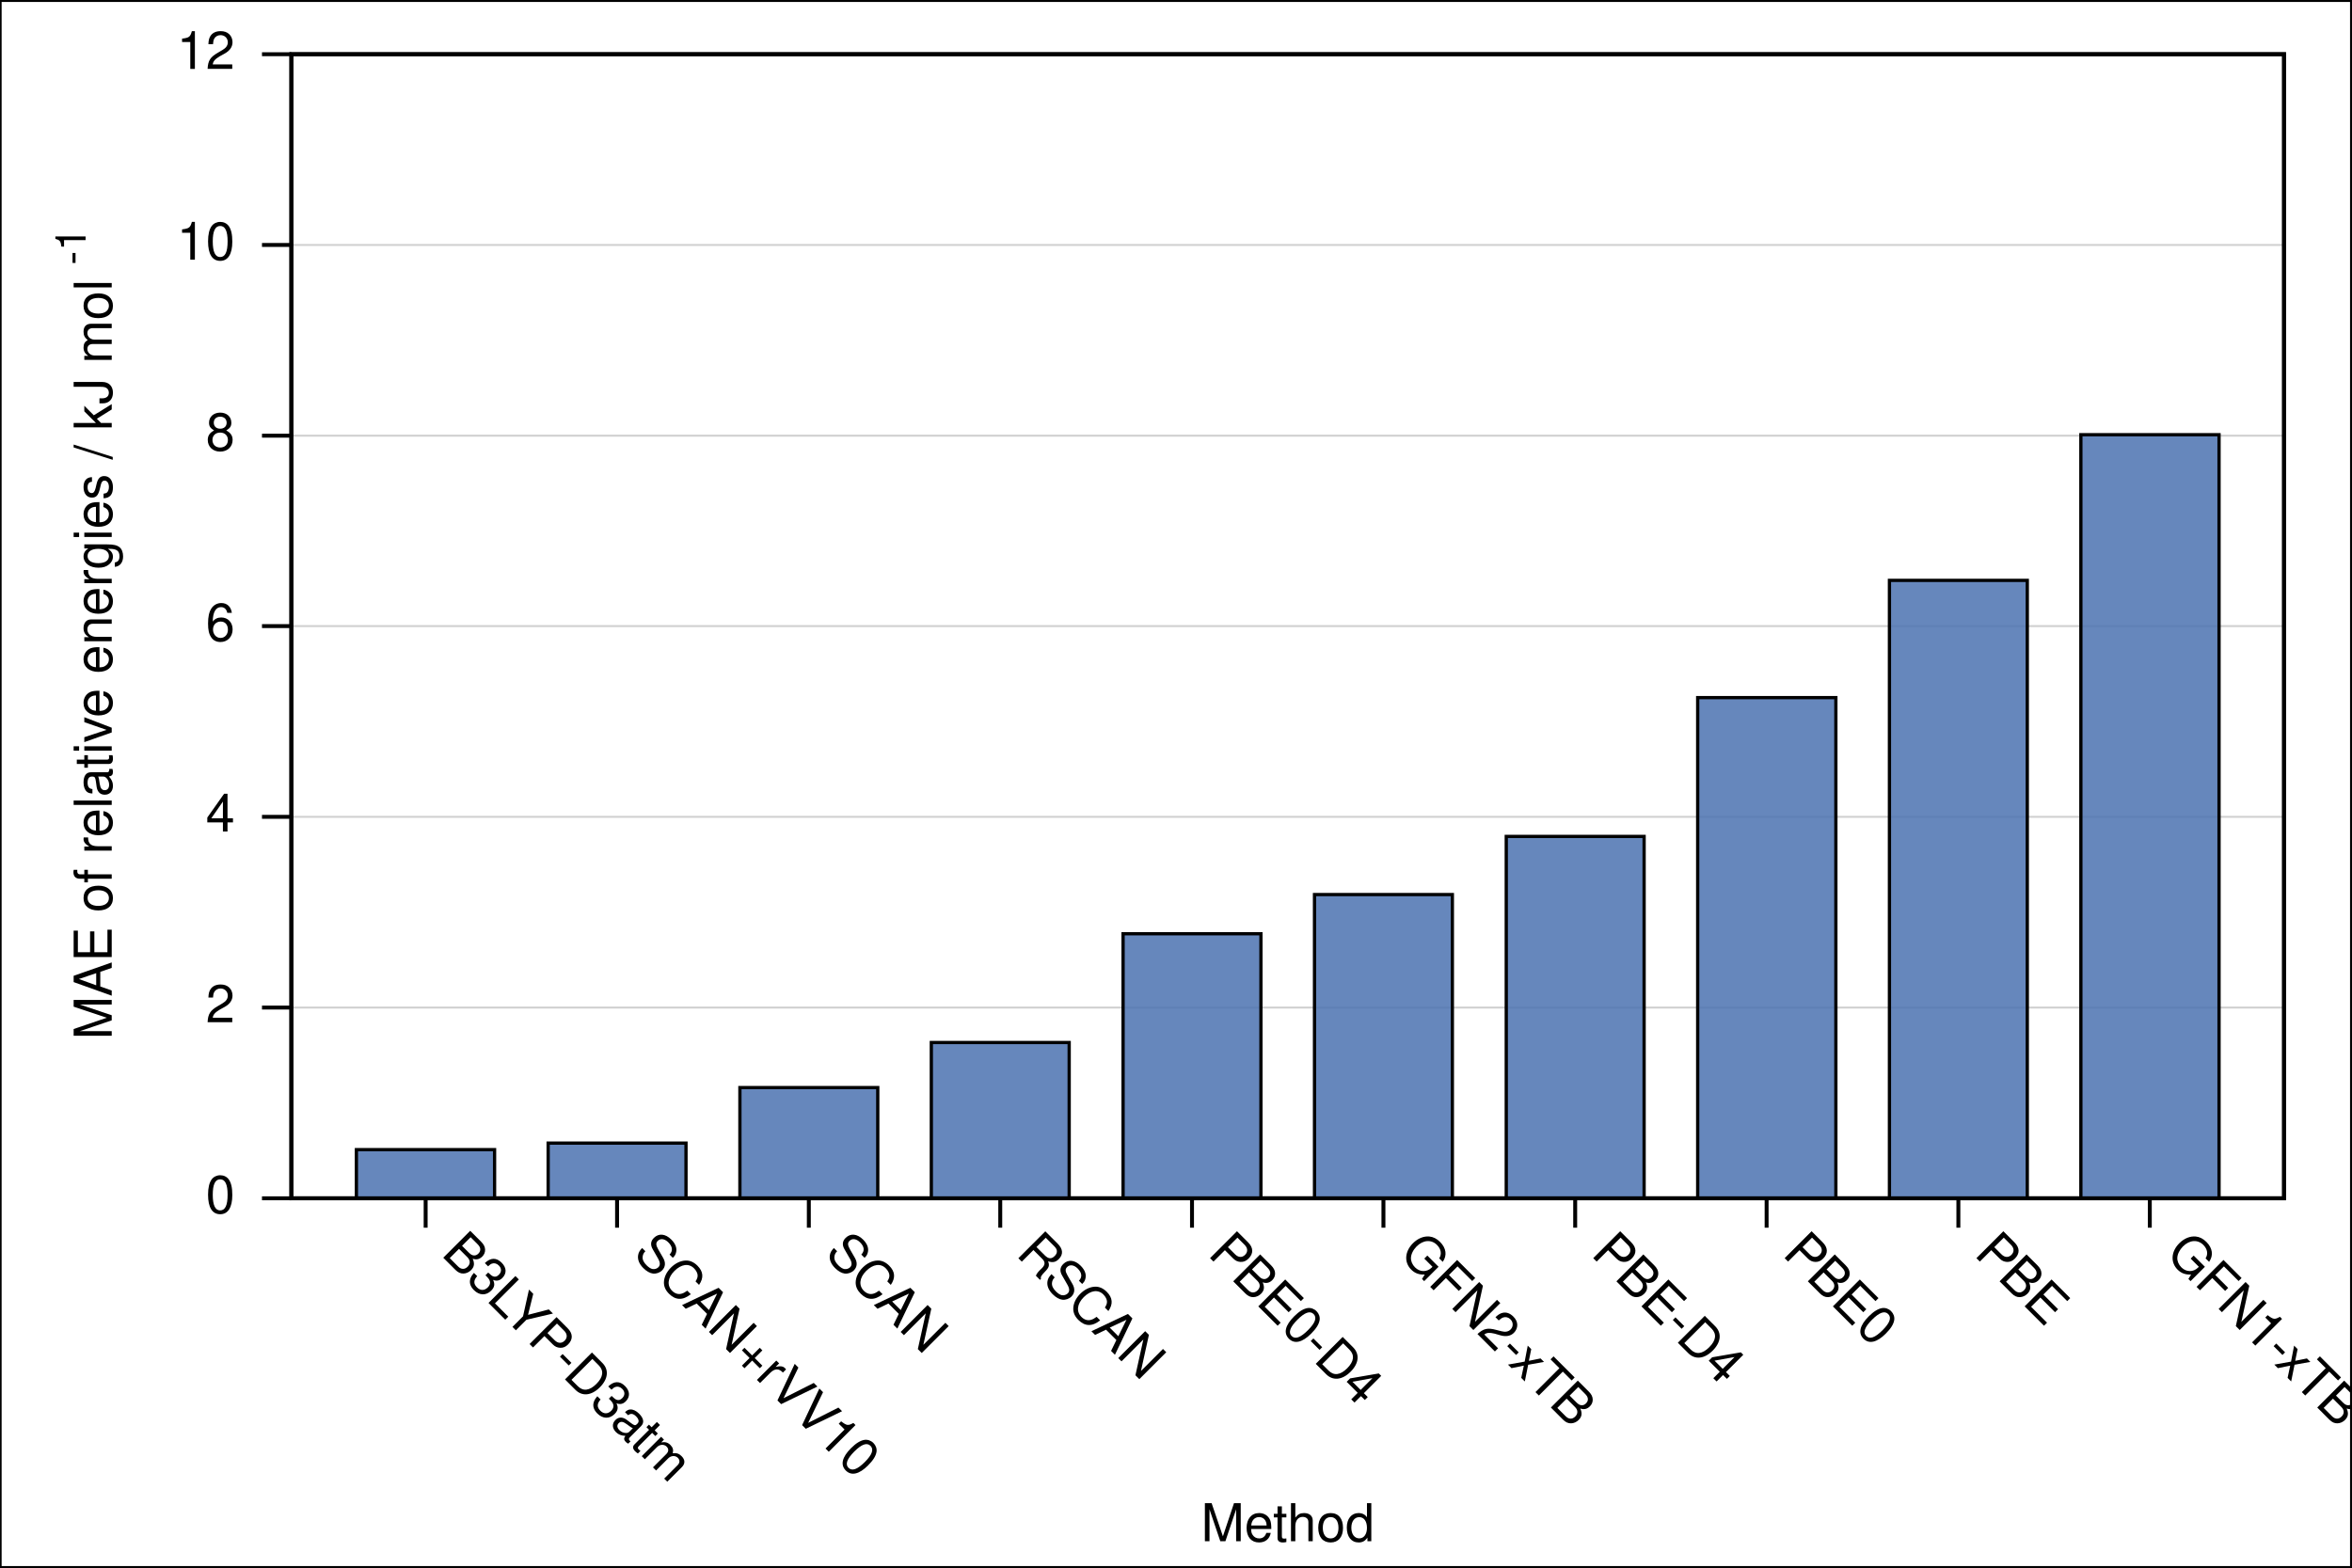
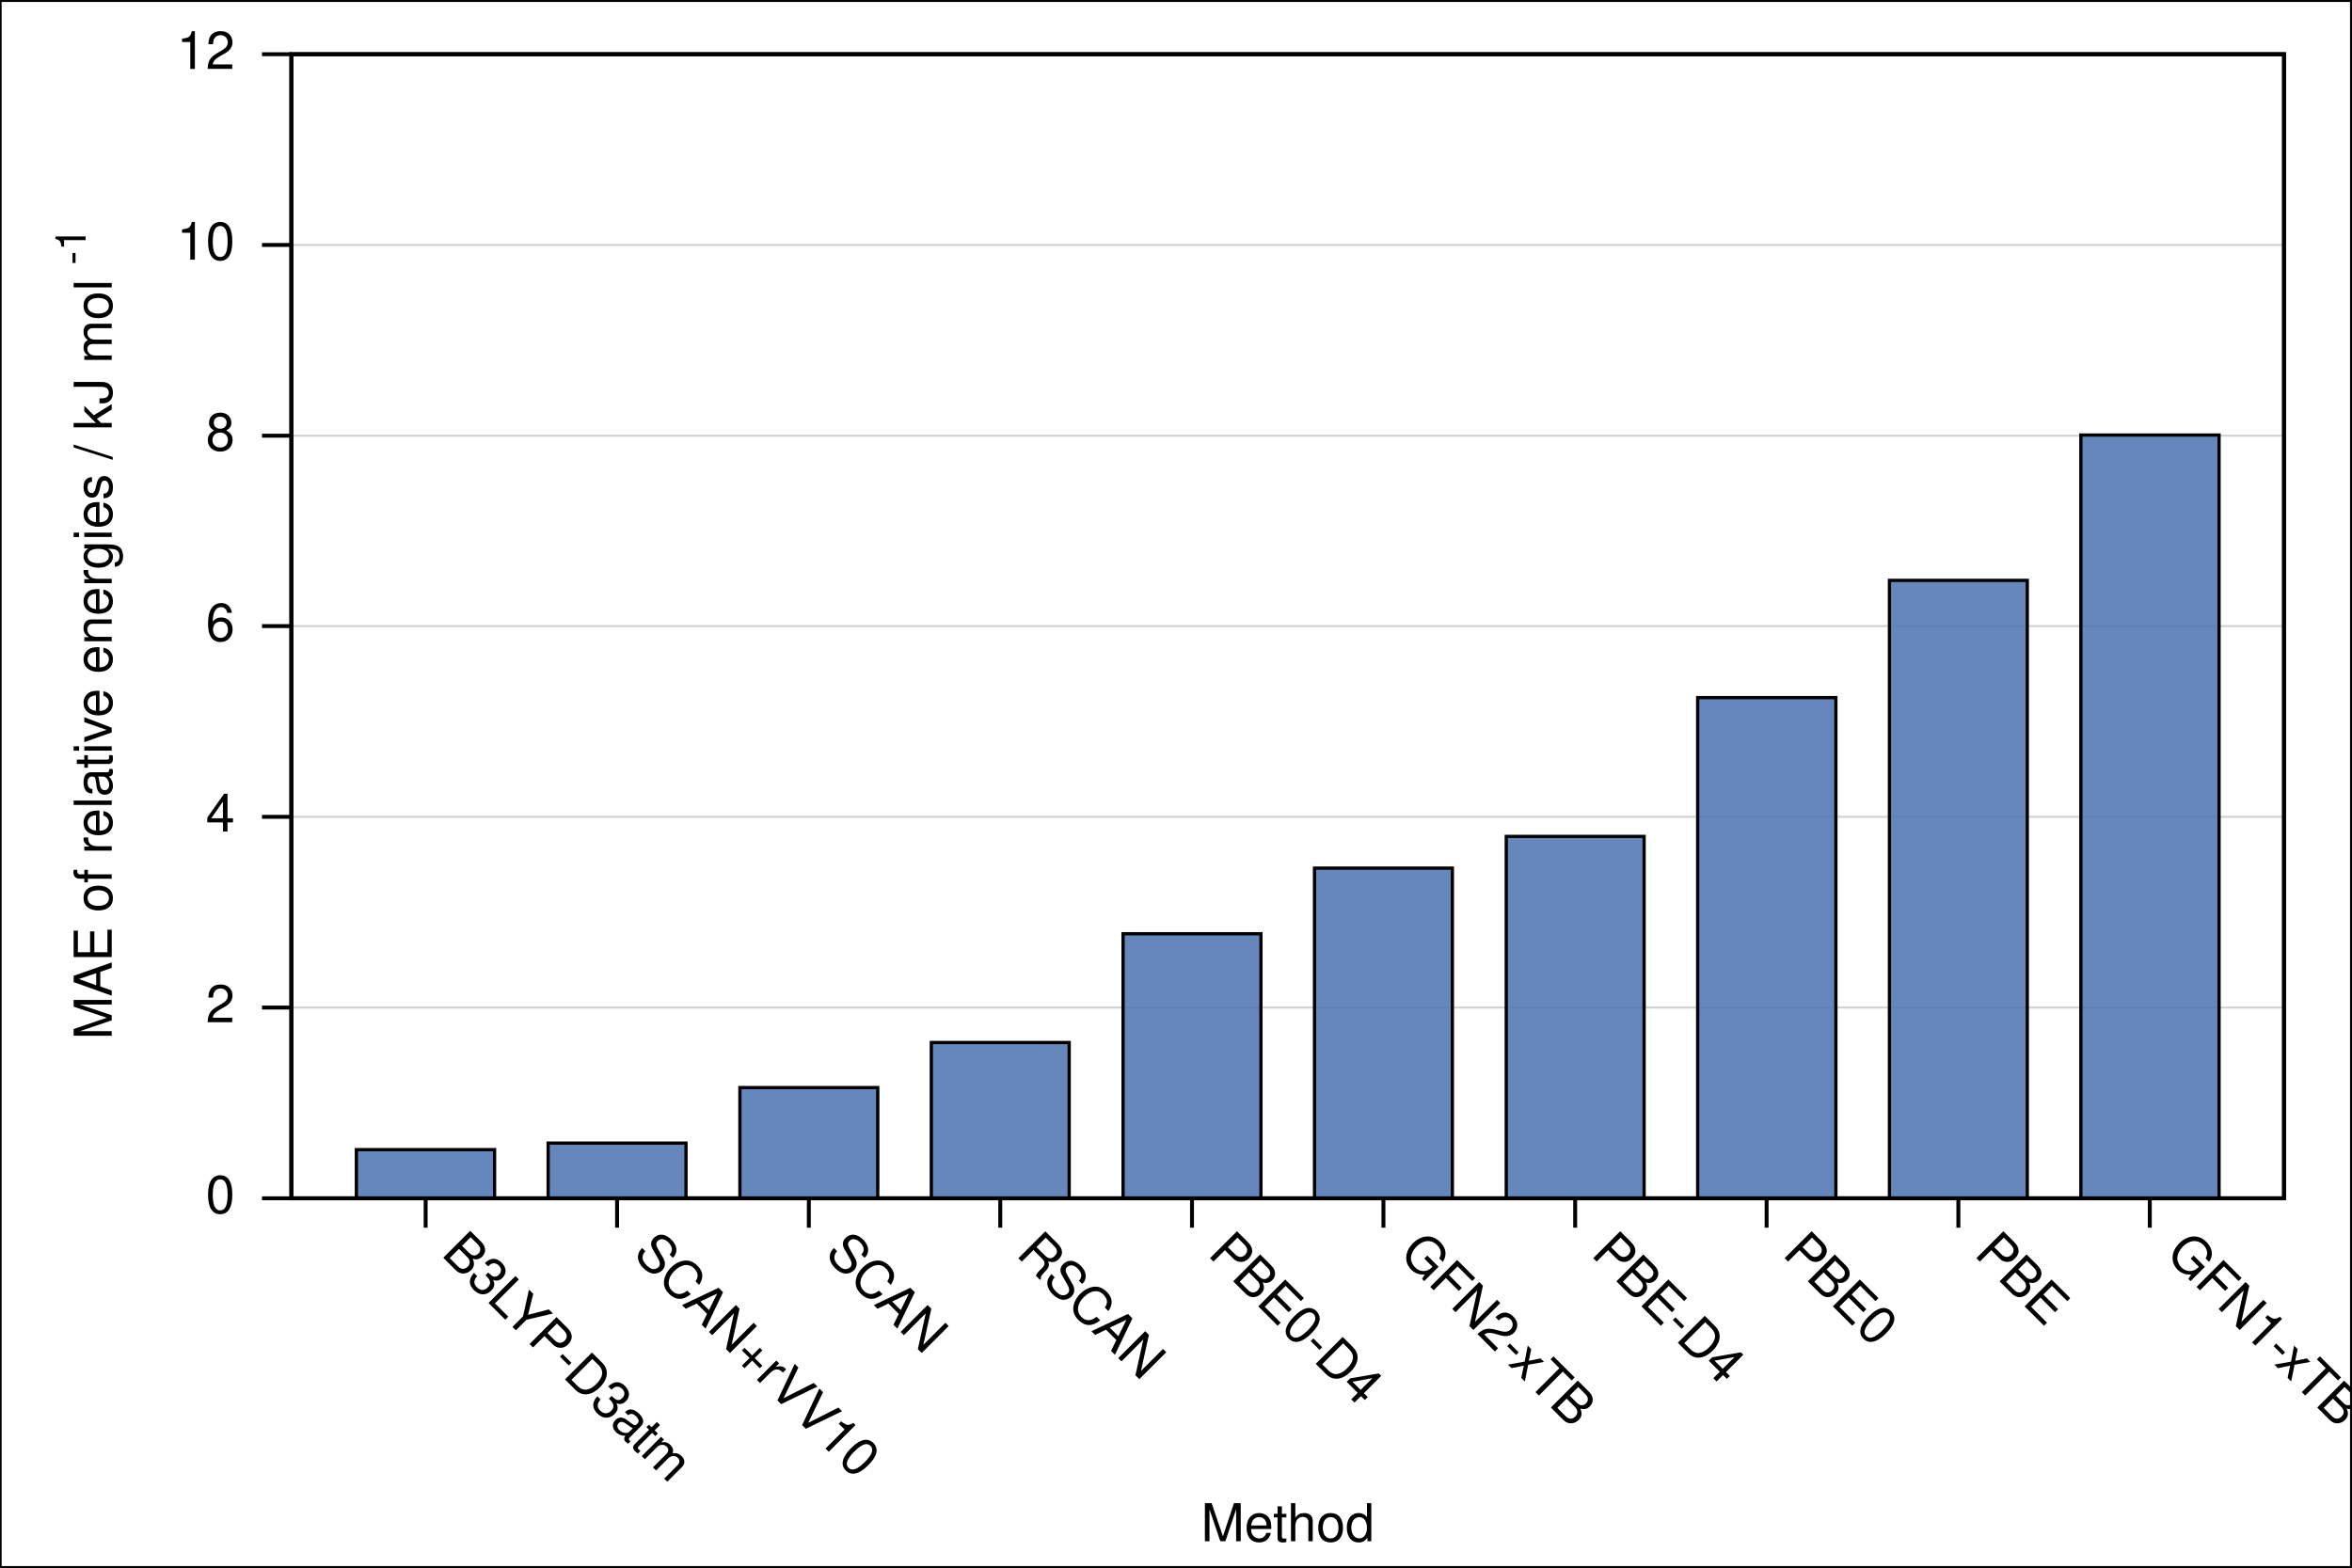
<svg xmlns="http://www.w3.org/2000/svg" xmlns:xlink="http://www.w3.org/1999/xlink" width="720" height="480" viewBox="0 0 720 480">
  <defs>
    <circle id="gpDot" r="0.5" stroke-width="0.5" />
    <path id="gpPt0" stroke-width="0.222" stroke="currentColor" d="M-1,0 h2 M0,-1 v2" />
    <path id="gpPt1" stroke-width="0.222" stroke="currentColor" d="M-1,-1 L1,1 M1,-1 L-1,1" />
    <path id="gpPt2" stroke-width="0.222" stroke="currentColor" d="M-1,0 L1,0 M0,-1 L0,1 M-1,-1 L1,1 M-1,1 L1,-1" />
    <rect id="gpPt3" stroke-width="0.222" stroke="currentColor" x="-1" y="-1" width="2" height="2" />
    <rect id="gpPt4" stroke-width="0.222" stroke="currentColor" fill="currentColor" x="-1" y="-1" width="2" height="2" />
    <circle id="gpPt5" stroke-width="0.222" stroke="currentColor" cx="0" cy="0" r="1" />
    <use xlink:href="#gpPt5" id="gpPt6" fill="currentColor" stroke="none" />
    <path id="gpPt7" stroke-width="0.222" stroke="currentColor" d="M0,-1.33 L-1.33,0.67 L1.33,0.67 z" />
    <use xlink:href="#gpPt7" id="gpPt8" fill="currentColor" stroke="none" />
    <use xlink:href="#gpPt7" id="gpPt9" stroke="currentColor" transform="rotate(180)" />
    <use xlink:href="#gpPt9" id="gpPt10" fill="currentColor" stroke="none" />
    <use xlink:href="#gpPt3" id="gpPt11" stroke="currentColor" transform="rotate(45)" />
    <use xlink:href="#gpPt11" id="gpPt12" fill="currentColor" stroke="none" />
  </defs>
  <g style="fill:none; color:white; stroke:currentColor; stroke-width:1.00; stroke-linecap:butt; stroke-linejoin:miter">
</g>
  <g style="fill:none; color:black; stroke:currentColor; stroke-width:1.00; stroke-linecap:butt; stroke-linejoin:miter">
    <g style="stroke:none; shape-rendering:crispEdges">
      <polygon fill="rgb(255, 255, 255)" points="0.0,480.0 0.0,0.1 719.9,0.1 719.9,480.0 " />
    </g>
    <path d="M0.0,480.0 L0.0,0.1 L719.9,0.1 L719.9,480.0 L0.0,480.0 " />
  </g>
  <g style="fill:none; color:black; stroke:currentColor; stroke-width:1.20; stroke-linecap:butt; stroke-linejoin:miter">
</g>
  <g style="fill:none; color:black; stroke:currentColor; stroke-width:0.60; stroke-linecap:butt; stroke-linejoin:miter">
</g>
  <g style="fill:none; color:gray; stroke:currentColor; stroke-width:0.60; stroke-linecap:butt; stroke-linejoin:miter">
    <path stroke="rgb(208, 208, 208)" d="M89.2,366.9 L699.2,366.9 " />
  </g>
  <g style="fill:none; color:gray; stroke:rgb(208, 208, 208); stroke-width:1.20; stroke-linecap:butt; stroke-linejoin:miter">
</g>
  <g style="fill:none; color:black; stroke:currentColor; stroke-width:1.20; stroke-linecap:butt; stroke-linejoin:miter">
    <path d="M89.2,366.9 L80.2,366.9 " />
    <g transform="translate(71.9,371.4)" style="stroke:none; fill:black; font-family:Helvetica; font-size:12.00pt; text-anchor:end">
      <text>
        <tspan> 0</tspan>
      </text>
    </g>
  </g>
  <g style="fill:none; color:black; stroke:currentColor; stroke-width:0.60; stroke-linecap:butt; stroke-linejoin:miter">
</g>
  <g style="fill:none; color:gray; stroke:currentColor; stroke-width:0.60; stroke-linecap:butt; stroke-linejoin:miter">
    <path stroke="rgb(208, 208, 208)" d="M89.2,308.5 L699.2,308.5 " />
  </g>
  <g style="fill:none; color:gray; stroke:rgb(208, 208, 208); stroke-width:1.20; stroke-linecap:butt; stroke-linejoin:miter">
</g>
  <g style="fill:none; color:black; stroke:currentColor; stroke-width:1.20; stroke-linecap:butt; stroke-linejoin:miter">
    <path d="M89.2,308.5 L80.2,308.5 " />
    <g transform="translate(71.9,313.0)" style="stroke:none; fill:black; font-family:Helvetica; font-size:12.00pt; text-anchor:end">
      <text>
        <tspan> 2</tspan>
      </text>
    </g>
  </g>
  <g style="fill:none; color:black; stroke:currentColor; stroke-width:0.60; stroke-linecap:butt; stroke-linejoin:miter">
</g>
  <g style="fill:none; color:gray; stroke:currentColor; stroke-width:0.60; stroke-linecap:butt; stroke-linejoin:miter">
    <path stroke="rgb(208, 208, 208)" d="M89.2,250.1 L699.2,250.1 " />
  </g>
  <g style="fill:none; color:gray; stroke:rgb(208, 208, 208); stroke-width:1.20; stroke-linecap:butt; stroke-linejoin:miter">
</g>
  <g style="fill:none; color:black; stroke:currentColor; stroke-width:1.20; stroke-linecap:butt; stroke-linejoin:miter">
    <path d="M89.2,250.1 L80.2,250.1 " />
    <g transform="translate(71.9,254.6)" style="stroke:none; fill:black; font-family:Helvetica; font-size:12.00pt; text-anchor:end">
      <text>
        <tspan> 4</tspan>
      </text>
    </g>
  </g>
  <g style="fill:none; color:black; stroke:currentColor; stroke-width:0.60; stroke-linecap:butt; stroke-linejoin:miter">
</g>
  <g style="fill:none; color:gray; stroke:currentColor; stroke-width:0.60; stroke-linecap:butt; stroke-linejoin:miter">
    <path stroke="rgb(208, 208, 208)" d="M89.2,191.7 L699.2,191.7 " />
  </g>
  <g style="fill:none; color:gray; stroke:rgb(208, 208, 208); stroke-width:1.20; stroke-linecap:butt; stroke-linejoin:miter">
</g>
  <g style="fill:none; color:black; stroke:currentColor; stroke-width:1.20; stroke-linecap:butt; stroke-linejoin:miter">
    <path d="M89.2,191.7 L80.2,191.7 " />
    <g transform="translate(71.9,196.2)" style="stroke:none; fill:black; font-family:Helvetica; font-size:12.00pt; text-anchor:end">
      <text>
        <tspan> 6</tspan>
      </text>
    </g>
  </g>
  <g style="fill:none; color:black; stroke:currentColor; stroke-width:0.60; stroke-linecap:butt; stroke-linejoin:miter">
</g>
  <g style="fill:none; color:gray; stroke:currentColor; stroke-width:0.60; stroke-linecap:butt; stroke-linejoin:miter">
    <path stroke="rgb(208, 208, 208)" d="M89.2,133.4 L699.2,133.4 " />
  </g>
  <g style="fill:none; color:gray; stroke:rgb(208, 208, 208); stroke-width:1.20; stroke-linecap:butt; stroke-linejoin:miter">
</g>
  <g style="fill:none; color:black; stroke:currentColor; stroke-width:1.20; stroke-linecap:butt; stroke-linejoin:miter">
    <path d="M89.2,133.4 L80.2,133.4 " />
    <g transform="translate(71.9,137.9)" style="stroke:none; fill:black; font-family:Helvetica; font-size:12.00pt; text-anchor:end">
      <text>
        <tspan> 8</tspan>
      </text>
    </g>
  </g>
  <g style="fill:none; color:black; stroke:currentColor; stroke-width:0.60; stroke-linecap:butt; stroke-linejoin:miter">
</g>
  <g style="fill:none; color:gray; stroke:currentColor; stroke-width:0.60; stroke-linecap:butt; stroke-linejoin:miter">
    <path stroke="rgb(208, 208, 208)" d="M89.2,75.0 L699.2,75.0 " />
  </g>
  <g style="fill:none; color:gray; stroke:rgb(208, 208, 208); stroke-width:1.20; stroke-linecap:butt; stroke-linejoin:miter">
</g>
  <g style="fill:none; color:black; stroke:currentColor; stroke-width:1.20; stroke-linecap:butt; stroke-linejoin:miter">
    <path d="M89.2,75.0 L80.2,75.0 " />
    <g transform="translate(71.9,79.5)" style="stroke:none; fill:black; font-family:Helvetica; font-size:12.00pt; text-anchor:end">
      <text>
        <tspan> 10</tspan>
      </text>
    </g>
  </g>
  <g style="fill:none; color:black; stroke:currentColor; stroke-width:0.60; stroke-linecap:butt; stroke-linejoin:miter">
</g>
  <g style="fill:none; color:gray; stroke:currentColor; stroke-width:0.60; stroke-linecap:butt; stroke-linejoin:miter">
    <path stroke="rgb(208, 208, 208)" d="M89.2,16.6 L699.2,16.6 " />
  </g>
  <g style="fill:none; color:gray; stroke:rgb(208, 208, 208); stroke-width:1.20; stroke-linecap:butt; stroke-linejoin:miter">
</g>
  <g style="fill:none; color:black; stroke:currentColor; stroke-width:1.20; stroke-linecap:butt; stroke-linejoin:miter">
    <path d="M89.2,16.6 L80.2,16.6 " />
    <g transform="translate(71.9,21.1)" style="stroke:none; fill:black; font-family:Helvetica; font-size:12.00pt; text-anchor:end">
      <text>
        <tspan> 12</tspan>
      </text>
    </g>
    <path d="M130.3,366.9 L130.3,375.9 " />
    <g transform="translate(134.8,384.2) rotate(45)" style="stroke:none; fill:black; font-family:Helvetica; font-size:12.00pt; text-anchor:start">
      <text>
        <tspan>B3LYP-D3atm</tspan>
      </text>
    </g>
    <path d="M188.9,366.9 L188.9,375.9 " />
    <g transform="translate(193.4,384.2) rotate(45)" style="stroke:none; fill:black; font-family:Helvetica; font-size:12.00pt; text-anchor:start">
      <text>
        <tspan>SCAN+rVV10</tspan>
      </text>
    </g>
    <path d="M247.6,366.9 L247.6,375.9 " />
    <g transform="translate(252.1,384.2) rotate(45)" style="stroke:none; fill:black; font-family:Helvetica; font-size:12.00pt; text-anchor:start">
      <text>
        <tspan>SCAN</tspan>
      </text>
    </g>
    <path d="M306.2,366.9 L306.2,375.9 " />
    <g transform="translate(310.7,384.2) rotate(45)" style="stroke:none; fill:black; font-family:Helvetica; font-size:12.00pt; text-anchor:start">
      <text>
        <tspan>RSCAN</tspan>
      </text>
    </g>
    <path d="M364.9,366.9 L364.9,375.9 " />
    <g transform="translate(369.4,384.2) rotate(45)" style="stroke:none; fill:black; font-family:Helvetica; font-size:12.00pt; text-anchor:start">
      <text>
        <tspan>PBE0-D4</tspan>
      </text>
    </g>
    <path d="M423.5,366.9 L423.5,375.9 " />
    <g transform="translate(428.0,384.2) rotate(45)" style="stroke:none; fill:black; font-family:Helvetica; font-size:12.00pt; text-anchor:start">
      <text>
        <tspan>GFN2-xTB</tspan>
      </text>
    </g>
    <path d="M482.2,366.9 L482.2,375.9 " />
    <g transform="translate(486.7,384.2) rotate(45)" style="stroke:none; fill:black; font-family:Helvetica; font-size:12.00pt; text-anchor:start">
      <text>
        <tspan>PBE-D4</tspan>
      </text>
    </g>
    <path d="M540.8,366.9 L540.8,375.9 " />
    <g transform="translate(545.3,384.2) rotate(45)" style="stroke:none; fill:black; font-family:Helvetica; font-size:12.00pt; text-anchor:start">
      <text>
        <tspan>PBE0</tspan>
      </text>
    </g>
    <path d="M599.5,366.9 L599.5,375.9 " />
    <g transform="translate(604.0,384.2) rotate(45)" style="stroke:none; fill:black; font-family:Helvetica; font-size:12.00pt; text-anchor:start">
      <text>
        <tspan>PBE</tspan>
      </text>
    </g>
    <path d="M658.1,366.9 L658.1,375.9 " />
    <g transform="translate(662.6,384.2) rotate(45)" style="stroke:none; fill:black; font-family:Helvetica; font-size:12.00pt; text-anchor:start">
      <text>
        <tspan>GFN1-xTB</tspan>
      </text>
    </g>
    <path d="M89.2,16.6 L89.2,366.9 L699.2,366.9 L699.2,16.6 L89.2,16.6 Z " />
    <g transform="translate(34.2,191.8) rotate(-90)" style="stroke:none; fill:black; font-family:Helvetica; font-size:12.00pt; text-anchor:middle">
      <text>
        <tspan>MAE of relative energies / kJ mol</tspan>
        <tspan font-size="9.6pt" dy="-6.00pt">-1</tspan>
        <tspan font-size="12.0pt" dy="6.00pt" />
      </text>
    </g>
    <g transform="translate(394.2,471.9)" style="stroke:none; fill:black; font-family:Helvetica; font-size:12.00pt; text-anchor:middle">
      <text>
        <tspan>Method</tspan>
      </text>
    </g>
  </g>
  <g style="fill:none; color:black; stroke:currentColor; stroke-width:1.00; stroke-linecap:butt; stroke-linejoin:miter">
</g>
  <g style="fill:none; color:red; stroke:currentColor; stroke-width:1.00; stroke-linecap:butt; stroke-linejoin:miter">
    <g style="stroke:none; shape-rendering:crispEdges">
      <polygon fill="rgb( 76, 114, 176)" fill-opacity="0.85" points="109.1,366.9 109.1,351.9 151.5,351.9 151.5,366.9 " />
    </g>
  </g>
  <g style="fill:none; color:black; stroke:currentColor; stroke-width:1.00; stroke-linecap:butt; stroke-linejoin:miter">
    <path d="M109.1,366.9 L109.1,352.0 L151.4,352.0 L151.4,366.9 L109.1,366.9 Z " />
  </g>
  <g style="fill:none; color:red; stroke:currentColor; stroke-width:1.00; stroke-linecap:butt; stroke-linejoin:miter">
    <g style="stroke:none; shape-rendering:crispEdges">
      <polygon fill="rgb( 76, 114, 176)" fill-opacity="0.85" points="167.8,366.9 167.8,349.9 210.1,349.9 210.1,366.9 " />
    </g>
  </g>
  <g style="fill:none; color:black; stroke:currentColor; stroke-width:1.00; stroke-linecap:butt; stroke-linejoin:miter">
    <path d="M167.8,366.9 L167.8,350.0 L210.0,350.0 L210.0,366.9 L167.8,366.9 Z " />
  </g>
  <g style="fill:none; color:red; stroke:currentColor; stroke-width:1.00; stroke-linecap:butt; stroke-linejoin:miter">
    <g style="stroke:none; shape-rendering:crispEdges">
      <polygon fill="rgb( 76, 114, 176)" fill-opacity="0.85" points="226.5,366.9 226.5,332.9 268.8,332.9 268.8,366.9 " />
    </g>
  </g>
  <g style="fill:none; color:black; stroke:currentColor; stroke-width:1.00; stroke-linecap:butt; stroke-linejoin:miter">
    <path d="M226.5,366.9 L226.5,333.0 L268.7,333.0 L268.7,366.9 L226.5,366.9 Z " />
  </g>
  <g style="fill:none; color:red; stroke:currentColor; stroke-width:1.00; stroke-linecap:butt; stroke-linejoin:miter">
    <g style="stroke:none; shape-rendering:crispEdges">
      <polygon fill="rgb( 76, 114, 176)" fill-opacity="0.85" points="285.1,366.9 285.1,319.1 327.4,319.1 327.4,366.9 " />
    </g>
  </g>
  <g style="fill:none; color:black; stroke:currentColor; stroke-width:1.00; stroke-linecap:butt; stroke-linejoin:miter">
    <path d="M285.1,366.9 L285.1,319.2 L327.3,319.2 L327.3,366.9 L285.1,366.9 Z " />
  </g>
  <g style="fill:none; color:red; stroke:currentColor; stroke-width:1.00; stroke-linecap:butt; stroke-linejoin:miter">
    <g style="stroke:none; shape-rendering:crispEdges">
      <polygon fill="rgb( 76, 114, 176)" fill-opacity="0.85" points="343.8,366.9 343.8,285.8 386.1,285.8 386.1,366.9 " />
    </g>
  </g>
  <g style="fill:none; color:black; stroke:currentColor; stroke-width:1.00; stroke-linecap:butt; stroke-linejoin:miter">
    <path d="M343.8,366.9 L343.8,285.9 L386.0,285.9 L386.0,366.9 L343.8,366.9 Z " />
  </g>
  <g style="fill:none; color:red; stroke:currentColor; stroke-width:1.00; stroke-linecap:butt; stroke-linejoin:miter">
    <g style="stroke:none; shape-rendering:crispEdges">
-       <polygon fill="rgb( 76, 114, 176)" fill-opacity="0.85" points="402.4,366.9 402.4,273.8 444.7,273.8 444.7,366.9 " />
-     </g>
-   </g>
-   <g style="fill:none; color:black; stroke:currentColor; stroke-width:1.00; stroke-linecap:butt; stroke-linejoin:miter">
-     <path d="M402.4,366.9 L402.4,273.9 L444.6,273.9 L444.6,366.9 L402.4,366.9 Z " />
+       <polygon fill="rgb( 76, 114, 176)" fill-opacity="0.85" points="402.4,366.9 402.4,265.7 444.7,265.7 444.7,366.9 " />
+     </g>
+   </g>
+   <g style="fill:none; color:black; stroke:currentColor; stroke-width:1.00; stroke-linecap:butt; stroke-linejoin:miter">
+     <path d="M402.4,366.9 L402.4,265.8 L444.6,265.8 L444.6,366.9 L402.4,366.9 Z " />
  </g>
  <g style="fill:none; color:red; stroke:currentColor; stroke-width:1.00; stroke-linecap:butt; stroke-linejoin:miter">
    <g style="stroke:none; shape-rendering:crispEdges">
      <polygon fill="rgb( 76, 114, 176)" fill-opacity="0.85" points="461.1,366.9 461.1,256.0 503.4,256.0 503.4,366.9 " />
    </g>
  </g>
  <g style="fill:none; color:black; stroke:currentColor; stroke-width:1.00; stroke-linecap:butt; stroke-linejoin:miter">
    <path d="M461.1,366.9 L461.1,256.1 L503.3,256.1 L503.3,366.9 L461.1,366.9 Z " />
  </g>
  <g style="fill:none; color:red; stroke:currentColor; stroke-width:1.00; stroke-linecap:butt; stroke-linejoin:miter">
    <g style="stroke:none; shape-rendering:crispEdges">
      <polygon fill="rgb( 76, 114, 176)" fill-opacity="0.85" points="519.7,366.9 519.7,213.5 562.1,213.5 562.1,366.9 " />
    </g>
  </g>
  <g style="fill:none; color:black; stroke:currentColor; stroke-width:1.00; stroke-linecap:butt; stroke-linejoin:miter">
    <path d="M519.7,366.9 L519.7,213.6 L562.0,213.6 L562.0,366.9 L519.7,366.9 Z " />
  </g>
  <g style="fill:none; color:red; stroke:currentColor; stroke-width:1.00; stroke-linecap:butt; stroke-linejoin:miter">
    <g style="stroke:none; shape-rendering:crispEdges">
      <polygon fill="rgb( 76, 114, 176)" fill-opacity="0.85" points="578.4,366.9 578.4,177.6 620.7,177.6 620.7,366.9 " />
    </g>
  </g>
  <g style="fill:none; color:black; stroke:currentColor; stroke-width:1.00; stroke-linecap:butt; stroke-linejoin:miter">
    <path d="M578.4,366.9 L578.4,177.7 L620.6,177.7 L620.6,366.9 L578.4,366.9 Z " />
  </g>
  <g style="fill:none; color:red; stroke:currentColor; stroke-width:1.00; stroke-linecap:butt; stroke-linejoin:miter">
    <g style="stroke:none; shape-rendering:crispEdges">
-       <polygon fill="rgb( 76, 114, 176)" fill-opacity="0.85" points="637.0,366.9 637.0,133.0 679.4,133.0 679.4,366.9 " />
-     </g>
-   </g>
-   <g style="fill:none; color:black; stroke:currentColor; stroke-width:1.00; stroke-linecap:butt; stroke-linejoin:miter">
-     <path d="M637.0,366.9 L637.0,133.1 L679.3,133.1 L679.3,366.9 L637.0,366.9 Z " />
+       <polygon fill="rgb( 76, 114, 176)" fill-opacity="0.85" points="637.0,366.9 637.0,133.1 679.4,133.1 679.4,366.9 " />
+     </g>
+   </g>
+   <g style="fill:none; color:black; stroke:currentColor; stroke-width:1.00; stroke-linecap:butt; stroke-linejoin:miter">
+     <path d="M637.0,366.9 L637.0,133.2 L679.3,133.2 L679.3,366.9 L637.0,366.9 Z " />
  </g>
  <g style="fill:none; color:red; stroke:currentColor; stroke-width:1.00; stroke-linecap:butt; stroke-linejoin:miter">
</g>
  <g style="fill:none; color:red; stroke:rgb( 76, 114, 176); stroke-width:1.20; stroke-linecap:butt; stroke-linejoin:miter">
</g>
  <g style="fill:none; color:black; stroke:currentColor; stroke-width:1.20; stroke-linecap:butt; stroke-linejoin:miter">
    <path d="M89.2,16.6 L89.2,366.9 L699.2,366.9 L699.2,16.6 L89.2,16.6 Z " />
  </g>
</svg>
